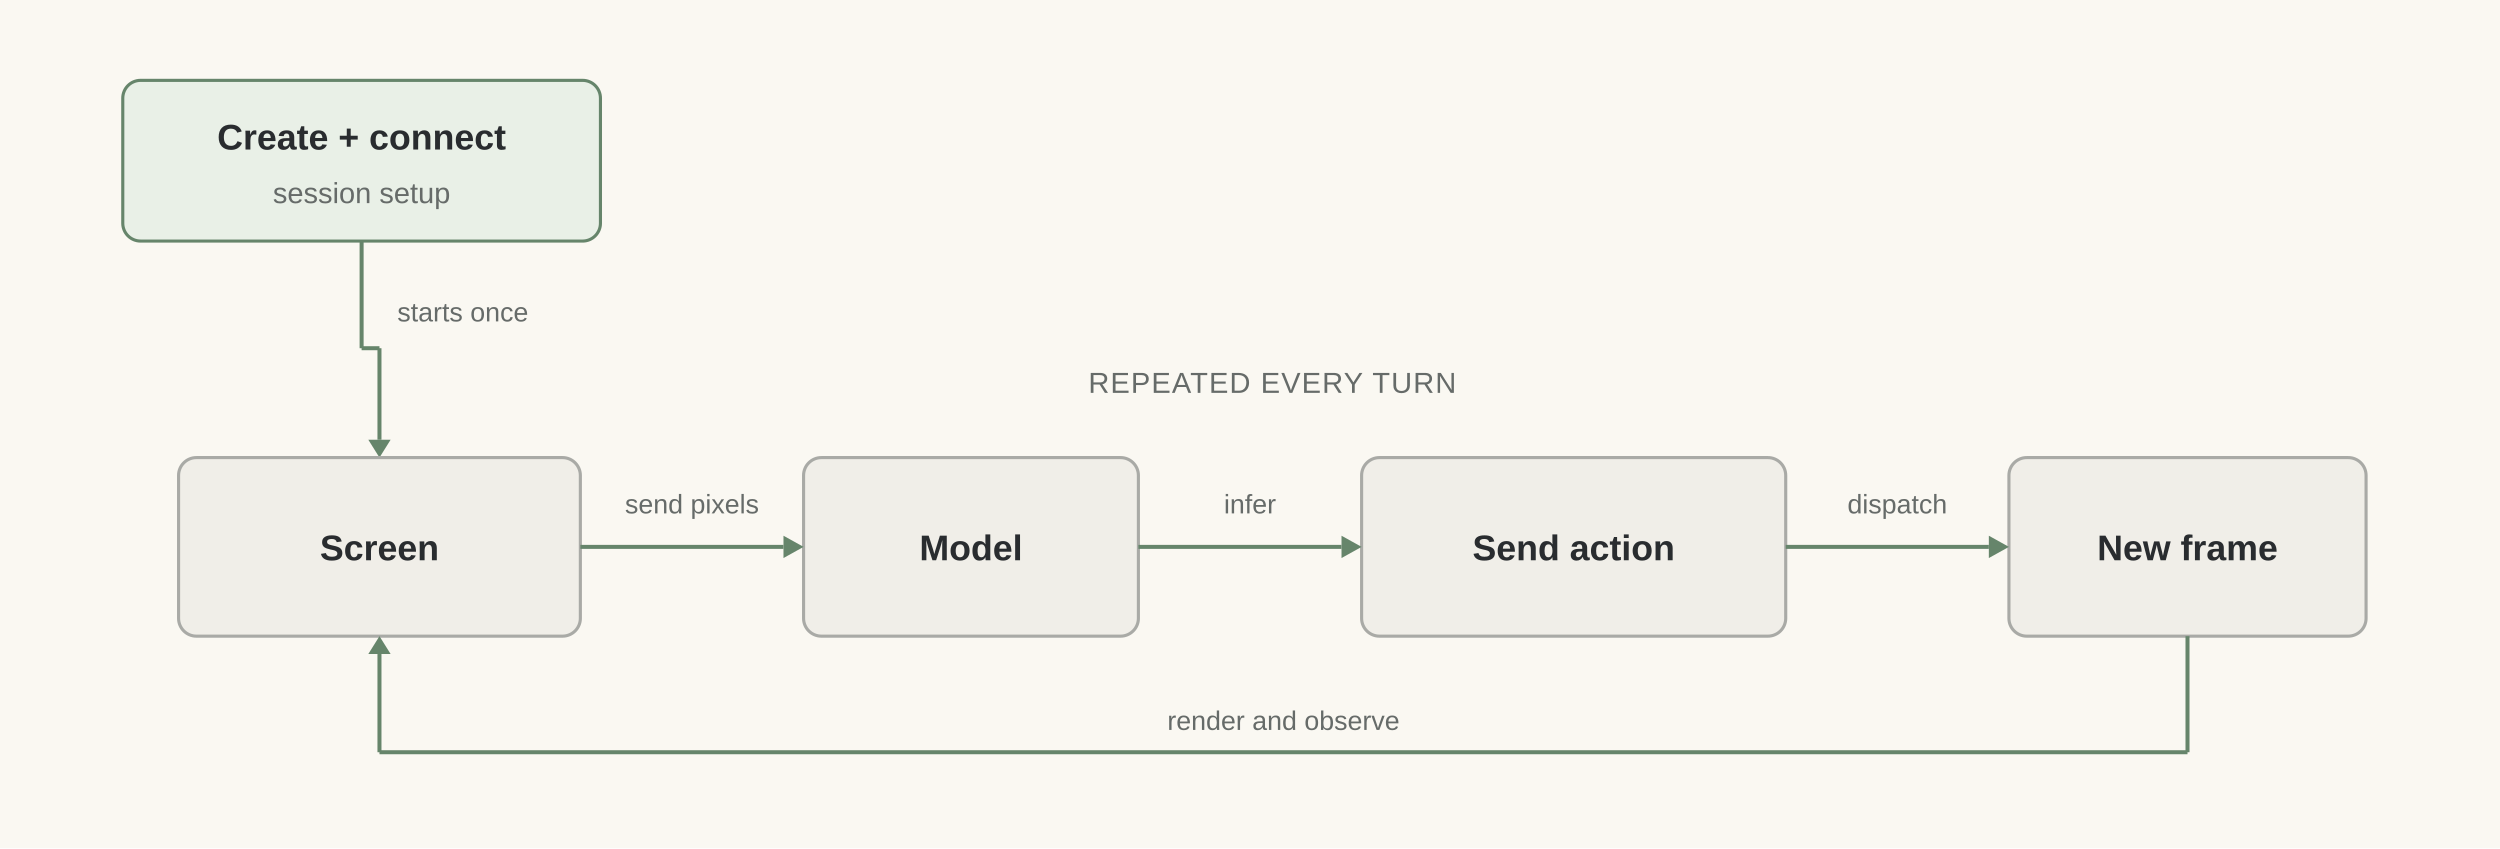
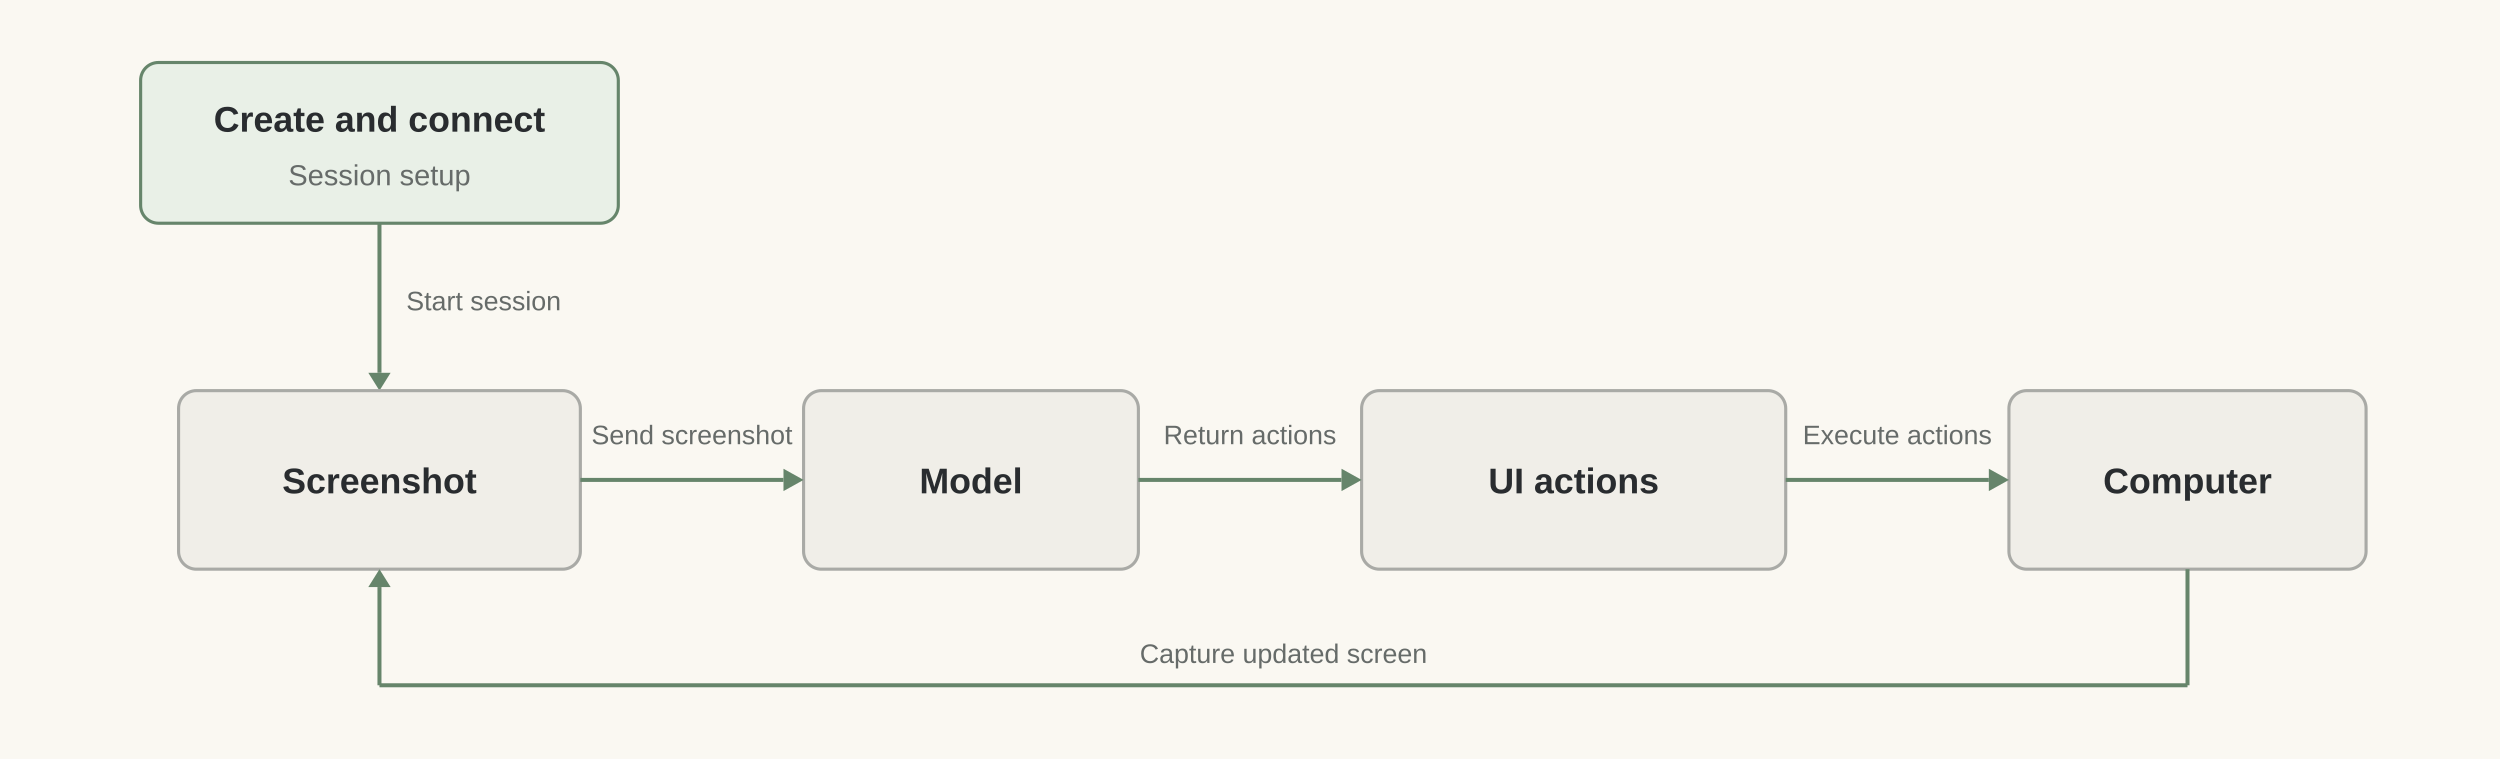
- <svg xmlns="http://www.w3.org/2000/svg" width="1120" height="380" viewBox="0 0 1120 380" role="img" aria-labelledby="title desc">
+ <svg xmlns="http://www.w3.org/2000/svg" width="1120" height="340" viewBox="0 0 1120 340" role="img" aria-labelledby="title desc">
  <defs>
    <style>
      .bg { fill: #FAF8F2; }
      .box { fill: #F0EEE8; stroke: #A9AAA6; stroke-width: 1.4; }
      .stage { fill: #E9F0E7; stroke: #66856B; stroke-width: 1.4; }
      .label {
        fill: #292C2F;
        font-family: Arial, sans-serif;
        font-size: 16px;
        font-weight: 600;
      }
      .small {
        fill: #666B69;
        font-family: Arial, sans-serif;
        font-size: 13px;
      }
      .arrow-label {
        fill: #666B69;
        font-family: Arial, sans-serif;
        font-size: 12px;
      }
    </style>
  </defs>
-   <rect class="bg" width="1120" height="380" />
-   <rect class="stage" x="55" y="36" width="214" height="72" rx="8" stroke="#66856B" stroke-width="1.4" />
-   <text class="label" x="162" y="67" text-anchor="middle">Create + connect</text>
-   <text class="small" x="162" y="91" text-anchor="middle">session setup</text>
-   <line x1="162" y1="108" x2="162" y2="156" stroke="#66856B" stroke-width="1.8" />
-   <line x1="162" y1="156" x2="170" y2="156" stroke="#66856B" stroke-width="1.8" />
-   <line x1="170" y1="156" x2="170" y2="197" stroke="#66856B" stroke-width="1.8" />
-   <path d="M 165 197 L 170 205 L 175 197 Z" fill="#66856B" />
-   <text class="arrow-label" x="178" y="144">starts once</text>
-   <text class="small" x="570" y="176" text-anchor="middle" letter-spacing="0.5">REPEATED EVERY TURN</text>
-   <rect class="box" x="80" y="205" width="180" height="80" rx="8" stroke="#A9AAA6" stroke-width="1.4" />
-   <text class="label" x="170" y="251" text-anchor="middle">Screen</text>
-   <rect class="box" x="360" y="205" width="150" height="80" rx="8" stroke="#A9AAA6" stroke-width="1.4" />
-   <text class="label" x="435" y="251" text-anchor="middle">Model</text>
-   <rect class="box" x="610" y="205" width="190" height="80" rx="8" stroke="#A9AAA6" stroke-width="1.4" />
-   <text class="label" x="705" y="251" text-anchor="middle">Send action</text>
-   <rect class="box" x="900" y="205" width="160" height="80" rx="8" stroke="#A9AAA6" stroke-width="1.4" />
-   <text class="label" x="980" y="251" text-anchor="middle">New frame</text>
-   <line x1="260" y1="245" x2="351" y2="245" stroke="#66856B" stroke-width="1.8" />
-   <path d="M 351 240 L 360 245 L 351 250 Z" fill="#66856B" />
-   <text class="arrow-label" x="310" y="230" text-anchor="middle">send pixels</text>
-   <line x1="510" y1="245" x2="601" y2="245" stroke="#66856B" stroke-width="1.8" />
-   <path d="M 601 240 L 610 245 L 601 250 Z" fill="#66856B" />
-   <text class="arrow-label" x="560" y="230" text-anchor="middle">infer</text>
-   <line x1="800" y1="245" x2="891" y2="245" stroke="#66856B" stroke-width="1.8" />
-   <path d="M 891 240 L 900 245 L 891 250 Z" fill="#66856B" />
-   <text class="arrow-label" x="850" y="230" text-anchor="middle">dispatch</text>
-   <line x1="980" y1="285" x2="980" y2="337" stroke="#66856B" stroke-width="1.8" />
-   <line x1="980" y1="337" x2="170" y2="337" stroke="#66856B" stroke-width="1.8" />
-   <line x1="170" y1="337" x2="170" y2="293" stroke="#66856B" stroke-width="1.8" />
-   <path d="M 165 293 L 170 285 L 175 293 Z" fill="#66856B" />
-   <text class="arrow-label" x="575" y="327" text-anchor="middle">render and observe</text>
+   <rect class="bg" width="1120" height="340" />
+   <rect class="stage" x="63" y="28" width="214" height="72" rx="8" stroke="#66856B" stroke-width="1.4" />
+   <text class="label" x="170" y="59" text-anchor="middle">Create and connect</text>
+   <text class="small" x="170" y="83" text-anchor="middle">Session setup</text>
+   <line x1="170" y1="100" x2="170" y2="167" stroke="#66856B" stroke-width="1.8" />
+   <path d="M 165 167 L 170 175 L 175 167 Z" fill="#66856B" />
+   <text class="arrow-label" x="182" y="139">Start session</text>
+   <rect class="box" x="80" y="175" width="180" height="80" rx="8" stroke="#A9AAA6" stroke-width="1.4" />
+   <text class="label" x="170" y="221" text-anchor="middle">Screenshot</text>
+   <rect class="box" x="360" y="175" width="150" height="80" rx="8" stroke="#A9AAA6" stroke-width="1.4" />
+   <text class="label" x="435" y="221" text-anchor="middle">Model</text>
+   <rect class="box" x="610" y="175" width="190" height="80" rx="8" stroke="#A9AAA6" stroke-width="1.4" />
+   <text class="label" x="705" y="221" text-anchor="middle">UI actions</text>
+   <rect class="box" x="900" y="175" width="160" height="80" rx="8" stroke="#A9AAA6" stroke-width="1.4" />
+   <text class="label" x="980" y="221" text-anchor="middle">Computer</text>
+   <line x1="260" y1="215" x2="351" y2="215" stroke="#66856B" stroke-width="1.8" />
+   <path d="M 351 210 L 360 215 L 351 220 Z" fill="#66856B" />
+   <text class="arrow-label" x="310" y="199" text-anchor="middle">Send screenshot</text>
+   <line x1="510" y1="215" x2="601" y2="215" stroke="#66856B" stroke-width="1.8" />
+   <path d="M 601 210 L 610 215 L 601 220 Z" fill="#66856B" />
+   <text class="arrow-label" x="560" y="199" text-anchor="middle">Return actions</text>
+   <line x1="800" y1="215" x2="891" y2="215" stroke="#66856B" stroke-width="1.8" />
+   <path d="M 891 210 L 900 215 L 891 220 Z" fill="#66856B" />
+   <text class="arrow-label" x="850" y="199" text-anchor="middle">Execute actions</text>
+   <line x1="980" y1="255" x2="980" y2="307" stroke="#66856B" stroke-width="1.8" />
+   <line x1="980" y1="307" x2="170" y2="307" stroke="#66856B" stroke-width="1.8" />
+   <line x1="170" y1="307" x2="170" y2="263" stroke="#66856B" stroke-width="1.8" />
+   <path d="M 165 263 L 170 255 L 175 263 Z" fill="#66856B" />
+   <text class="arrow-label" x="575" y="297" text-anchor="middle">Capture updated screen</text>
</svg>
